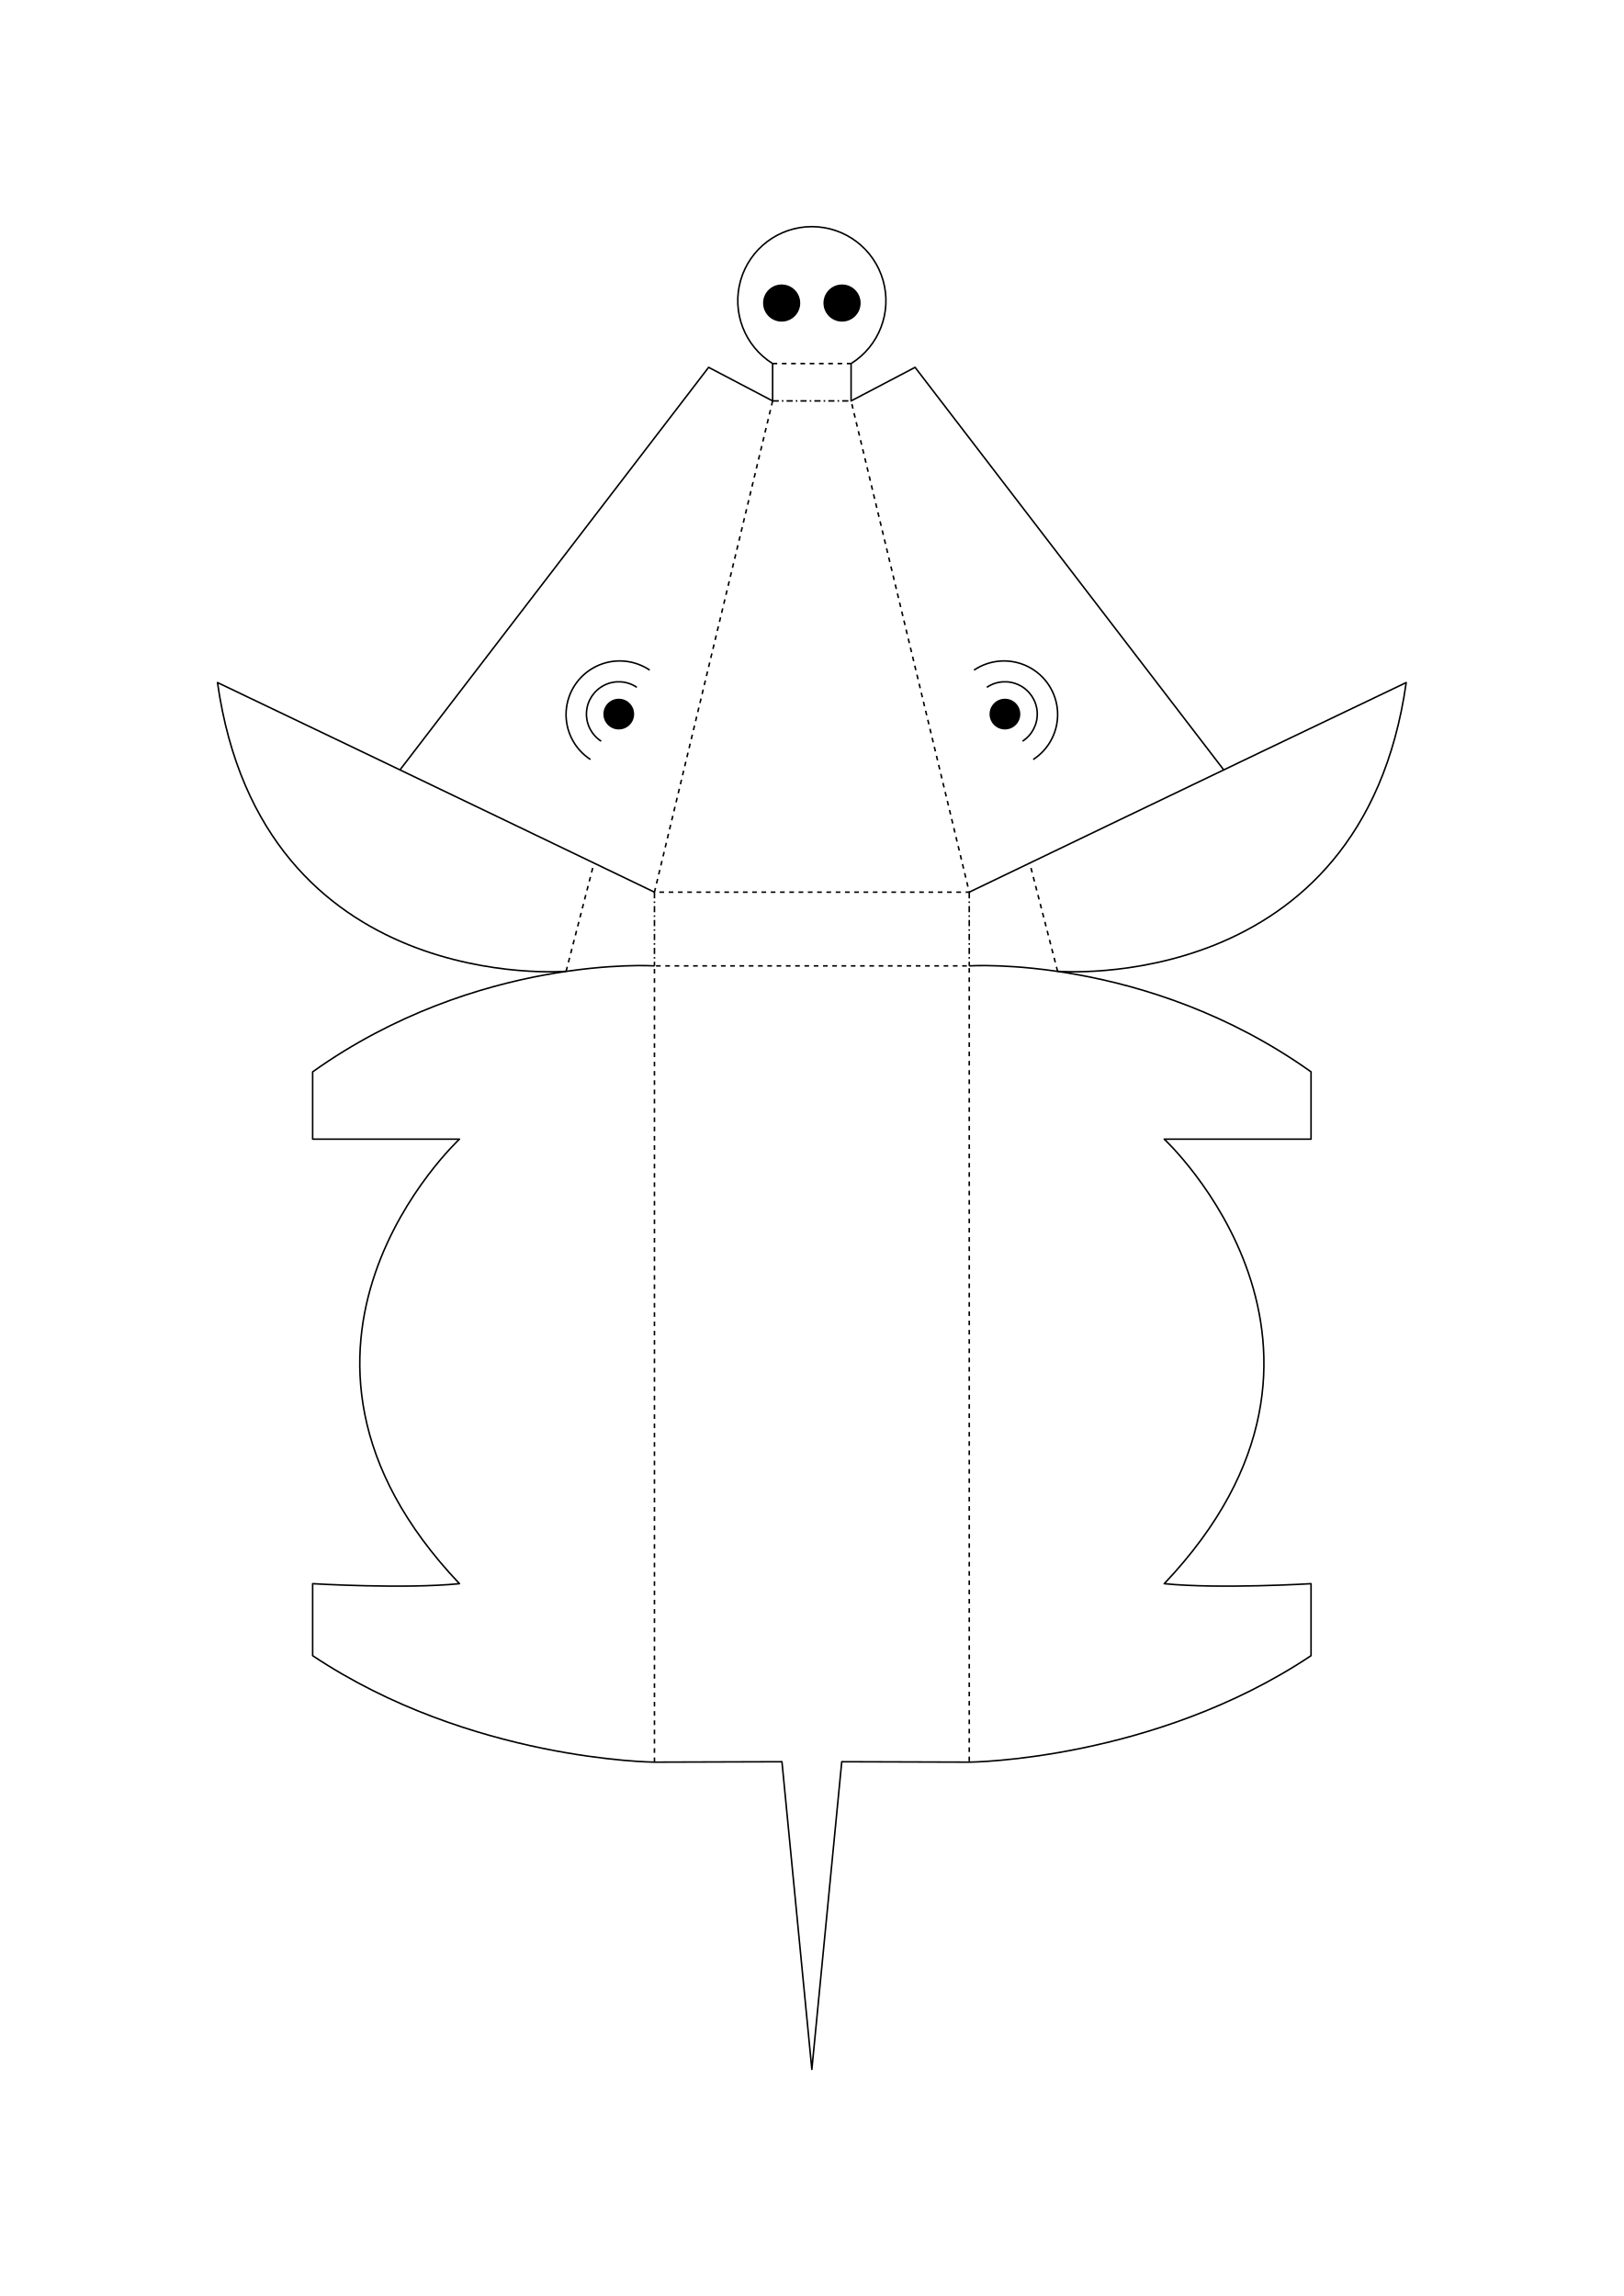
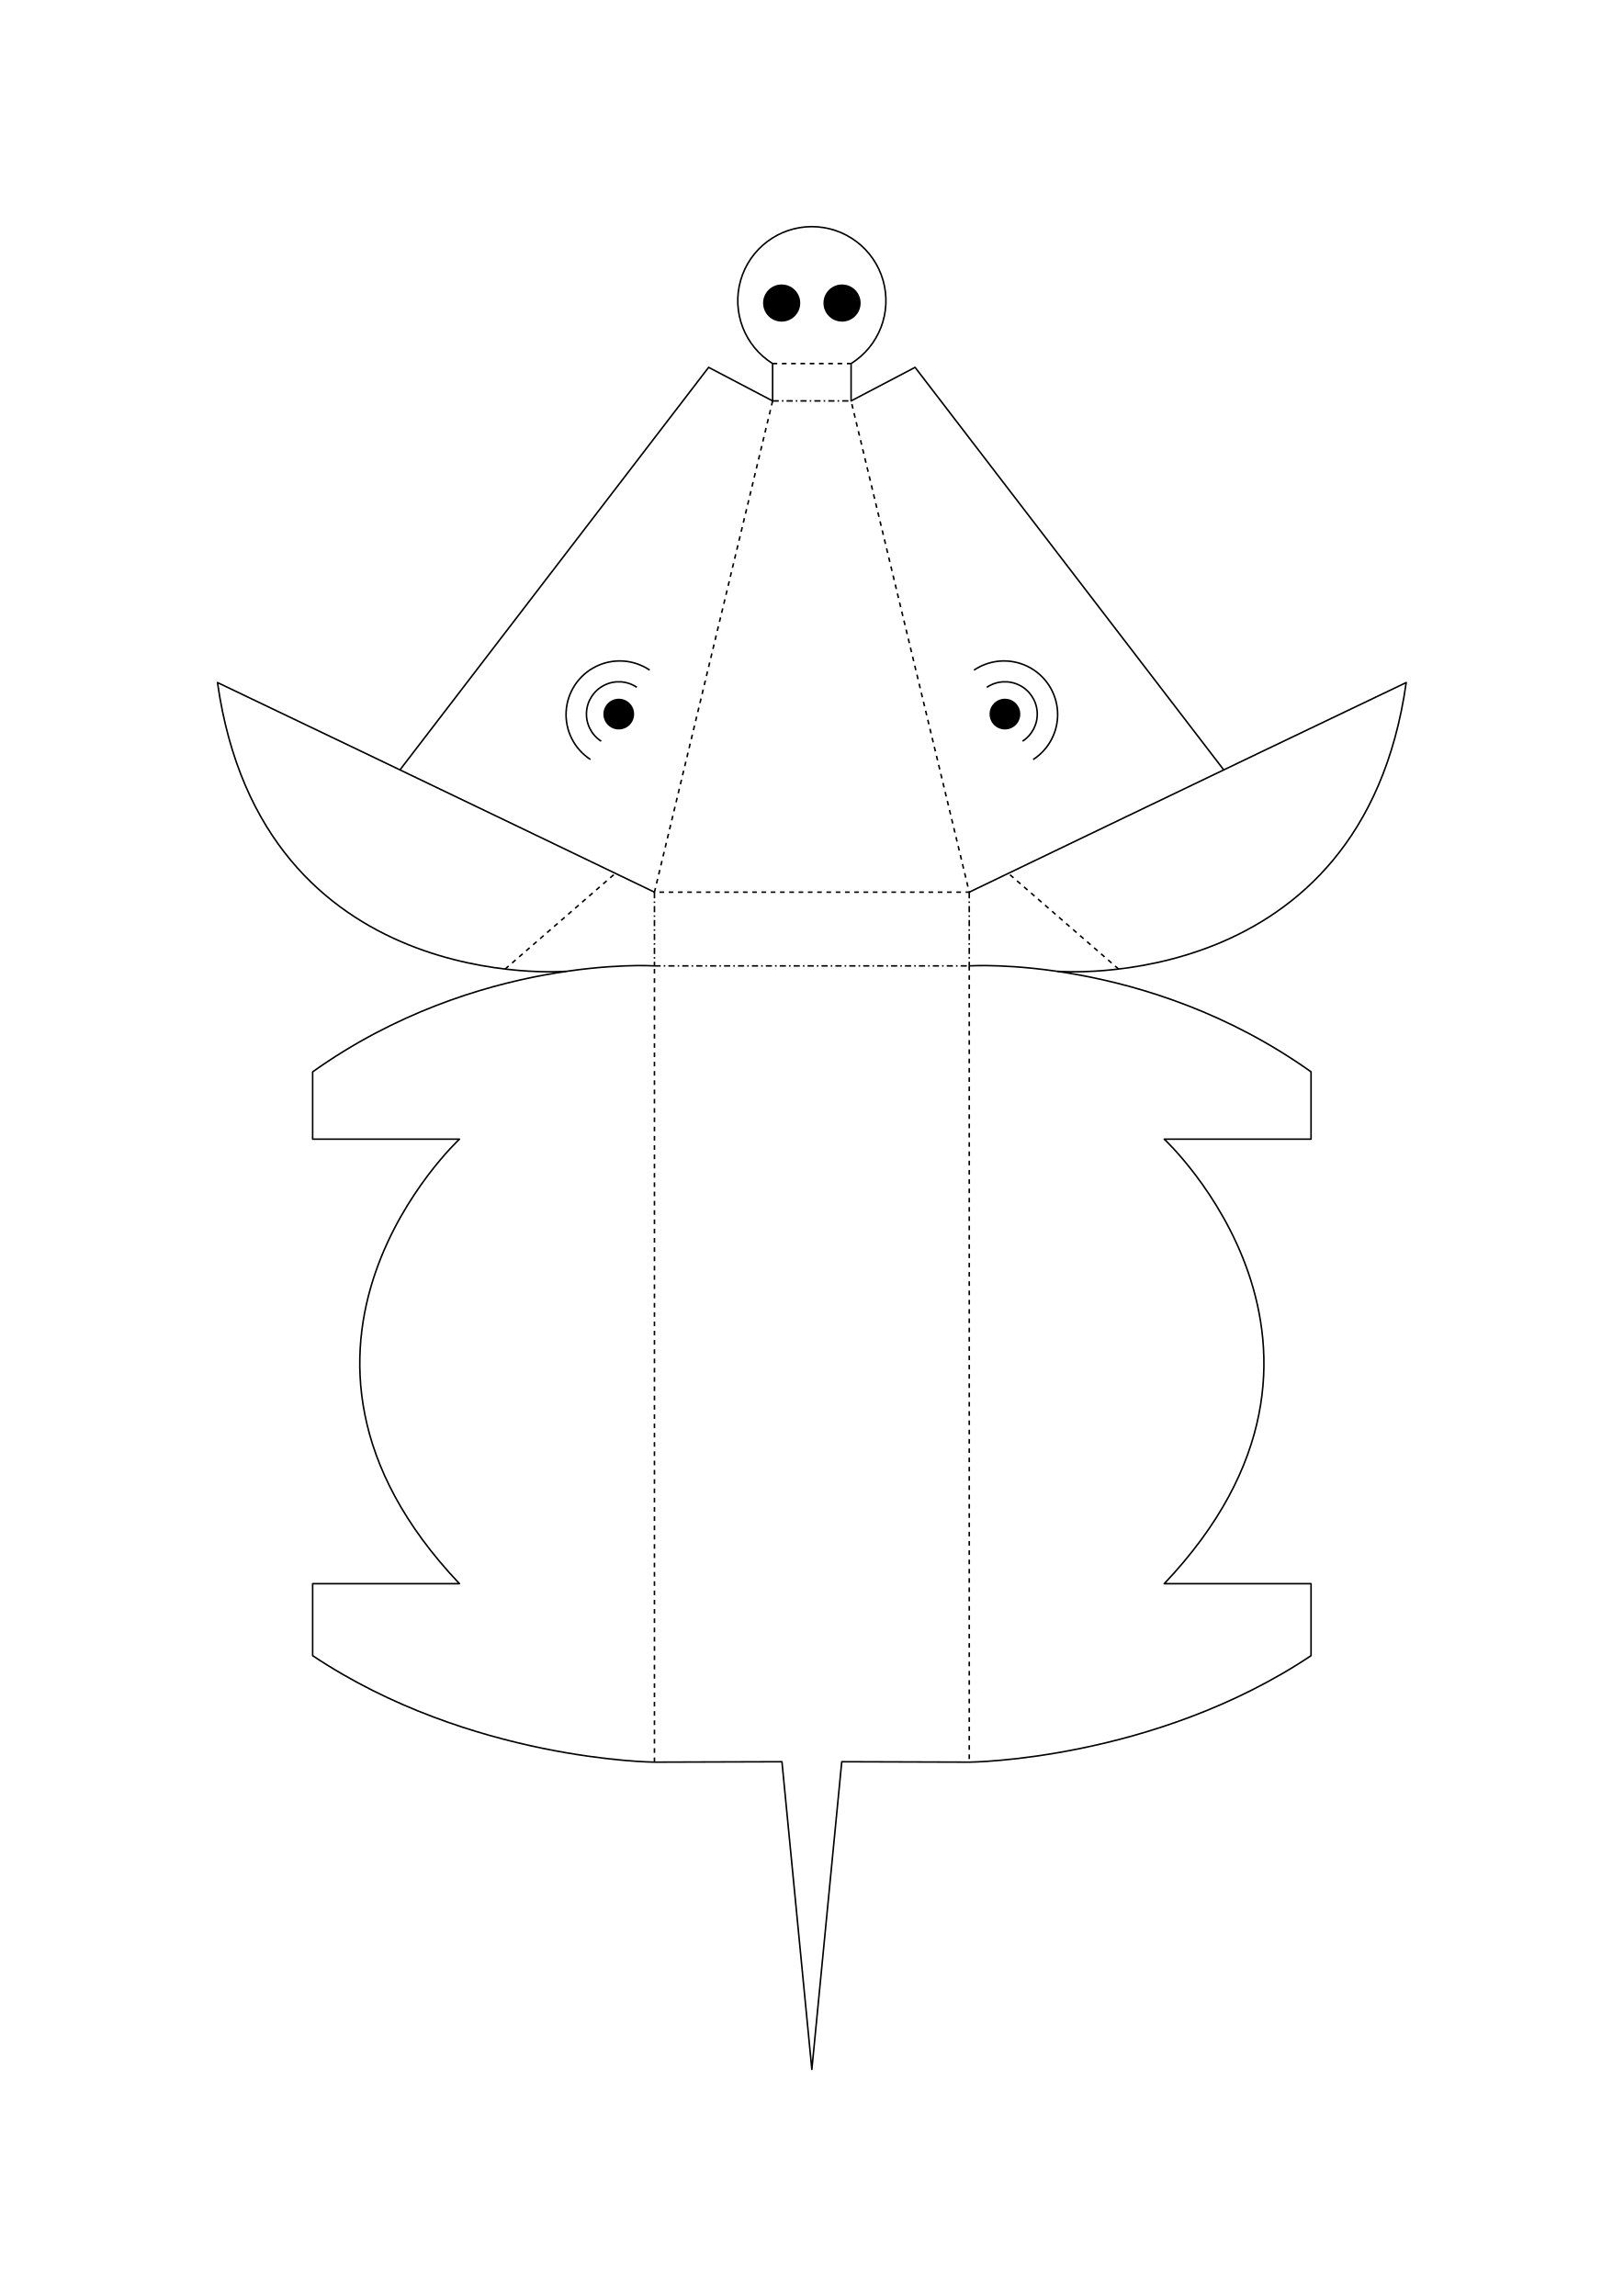
<svg xmlns="http://www.w3.org/2000/svg" width="210mm" height="297mm" viewBox="0 0 210 297" version="1.1" id="svg5" xml:space="preserve">
  <defs id="defs2" />
  <g id="layer1">
    <g id="g1613" transform="translate(0,1.897765)">
      <path style="fill:none;stroke:#000000;stroke-width:0.2;stroke-linejoin:round;stroke-dasharray:none" d="m 125.357,113.506 c 0,0 32.895,-15.839 56.514,-27.111 -5.755,40.646 -45.088,37.35 -45.088,37.35" id="path1143" />
-       <path style="fill:none;stroke:#000000;stroke-width:0.2;stroke-linejoin:round;stroke-dasharray:0.6, 0.6;stroke-dashoffset:0" d="m 136.784,123.745 -3.607,-14.002" id="path1147" />
      <circle style="fill:#000000;fill-opacity:1;stroke:none;stroke-width:0.222;stroke-linejoin:round;stroke-dasharray:0.665, 0.665;stroke-dashoffset:0" id="path1151" cx="129.972" cy="90.474" r="1.988" />
      <path style="fill:none;fill-opacity:1;stroke:#000000;stroke-width:0.2;stroke-linejoin:round;stroke-dasharray:none;stroke-dashoffset:0;stroke-opacity:1" id="path1546" d="m 127.634,87.009 a 4.181,4.18 0 0 1 4.193,-0.281 4.181,4.18 0 0 1 2.32,3.503 4.181,4.18 0 0 1 -1.897,3.748" />
      <path style="fill:none;fill-opacity:1;stroke:#000000;stroke-width:0.2;stroke-linejoin:round;stroke-dasharray:none;stroke-dashoffset:0;stroke-opacity:1" id="path1562" d="m 125.973,84.784 a 6.938,6.935 0 0 1 6.957,-0.466 6.938,6.935 0 0 1 3.848,5.812 6.938,6.935 0 0 1 -3.147,6.219" />
      <circle style="fill:#000000;fill-opacity:1;stroke:none;stroke-width:0.268;stroke-linejoin:round;stroke-dasharray:0.804, 0.804;stroke-dashoffset:0" id="circle1564" cx="108.905" cy="37.303" r="2.403" />
      <path id="path1567" style="fill:none;stroke:#000000;stroke-width:0.2;stroke-linejoin:round" d="m 51.748,97.667 39.901,-52.046 8.276,4.343 v -4.832 c -3.626,-2.266 -5.313,-6.66 -4.134,-10.77 1.179,-4.11 4.937,-6.943 9.209,-6.943 4.272,-1e-6 8.031,2.832 9.209,6.943 1.179,4.11 -0.508,8.504 -4.134,10.77 v 4.832 l 8.276,-4.343 39.901,52.046" />
-       <path style="fill:none;stroke:#000000;stroke-width:0.2;stroke-linejoin:round;stroke-dasharray:none" d="m 84.643,123.045 c 0,0 -22.839,-1.5 -44.206,13.705 v 8.708 h 18.987 c 0,0 -29.007,26.92 0,57.503 -7.165,0.714 -18.987,0 -18.987,0 v 9.312 c 20.374,13.595 44.206,13.771 44.206,13.771 l 16.489,-0.052 3.868,39.794 3.868,-39.794 16.489,0.052 c 0,0 23.832,-0.176 44.206,-13.771 v -9.312 c 0,0 -11.823,0.714 -18.987,0 29.007,-30.584 0,-57.503 0,-57.503 h 18.987 v -8.708 c -21.367,-15.205 -44.206,-13.705 -44.206,-13.705" id="path1569" />
+       <path style="fill:none;stroke:#000000;stroke-width:0.2;stroke-linejoin:round;stroke-dasharray:none" d="m 84.643,123.045 c 0,0 -22.839,-1.5 -44.206,13.705 v 8.708 h 18.987 c 0,0 -29.007,26.92 0,57.503 -7.756,0 -18.987,0 -18.987,0 v 9.312 c 20.374,13.595 44.206,13.771 44.206,13.771 l 16.489,-0.052 3.868,39.794 3.868,-39.794 16.489,0.052 c 0,0 23.832,-0.176 44.206,-13.771 v -9.312 c 0,0 -12.217,4e-5 -18.987,0 29.007,-30.584 0,-57.503 0,-57.503 h 18.987 v -8.708 c -21.367,-15.205 -44.206,-13.705 -44.206,-13.705" id="path1569" />
      <path style="fill:none;stroke:#000000;stroke-width:0.2;stroke-linejoin:round;stroke-dasharray:none" d="m 84.643,113.506 c 0,0 -32.895,-15.839 -56.514,-27.111 5.755,40.646 45.088,37.35 45.088,37.35" id="path1571" />
-       <path style="fill:none;stroke:#000000;stroke-width:0.2;stroke-linejoin:round;stroke-dasharray:0.6, 0.6;stroke-dashoffset:0" d="m 73.216,123.745 3.607,-14.002" id="path1573" />
+       <path style="fill:none;stroke:#000000;stroke-width:0.2;stroke-linejoin:round;stroke-dasharray:0.6, 0.6;stroke-dashoffset:0" d="m 65.328,123.456 14.257,-12.384" id="path1573" />
      <circle style="fill:#000000;fill-opacity:1;stroke:none;stroke-width:0.222;stroke-linejoin:round;stroke-dasharray:0.665, 0.665;stroke-dashoffset:0" id="circle1577" cx="-80.028" cy="90.474" r="1.988" transform="scale(-1,1)" />
      <path style="fill:none;fill-opacity:1;stroke:#000000;stroke-width:0.2;stroke-linejoin:round;stroke-dasharray:none;stroke-dashoffset:0;stroke-opacity:1" id="path1579" d="m -82.366,87.009 a 4.181,4.18 0 0 1 4.193,-0.281 4.181,4.18 0 0 1 2.319,3.503 4.181,4.18 0 0 1 -1.897,3.748" transform="scale(-1,1)" />
      <path style="fill:none;fill-opacity:1;stroke:#000000;stroke-width:0.2;stroke-linejoin:round;stroke-dasharray:none;stroke-dashoffset:0;stroke-opacity:1" id="path1581" d="m -84.027,84.784 a 6.938,6.935 0 0 1 6.957,-0.466 6.938,6.935 0 0 1 3.848,5.812 6.938,6.935 0 0 1 -3.147,6.219" transform="scale(-1,1)" />
      <circle style="fill:#000000;fill-opacity:1;stroke:none;stroke-width:0.268;stroke-linejoin:round;stroke-dasharray:0.804, 0.804;stroke-dashoffset:0" id="circle1583" cx="-101.095" cy="37.303" r="2.403" transform="scale(-1,1)" />
      <path style="fill:none;fill-opacity:1;stroke:#000000;stroke-width:0.2;stroke-linejoin:round;stroke-dasharray:0.8,0.4,0.2,0.4;stroke-dashoffset:0;stroke-opacity:1" d="M 99.925,49.963 H 110.075" id="path1585" />
      <path style="fill:none;fill-opacity:1;stroke:#000000;stroke-width:0.2;stroke-linejoin:round;stroke-dasharray:0.6, 0.6;stroke-dashoffset:0;stroke-opacity:1" d="M 99.925,45.131 H 110.075" id="path1587" />
      <path style="fill:none;stroke:#000000;stroke-width:0.2;stroke-linecap:butt;stroke-linejoin:miter;stroke-opacity:1;stroke-dasharray:0.8,0.4,0.2,0.4;stroke-dashoffset:0" d="m 84.643,113.506 v 9.539" id="path1021" />
      <path style="fill:none;stroke:#000000;stroke-width:0.2;stroke-linecap:butt;stroke-linejoin:miter;stroke-opacity:1;stroke-dasharray:0.8,0.4,0.2,0.4;stroke-dashoffset:0" d="m 125.357,113.506 v 9.539" id="path1023" />
      <path style="fill:none;stroke:#000000;stroke-width:0.2;stroke-linecap:butt;stroke-linejoin:miter;stroke-dasharray:0.6, 0.6;stroke-dashoffset:0;stroke-opacity:1" d="M 99.925,49.963 84.643,113.506 H 125.357 L 110.075,49.963" id="path1025" />
-       <path style="fill:none;stroke:#000000;stroke-width:0.2;stroke-linecap:butt;stroke-linejoin:miter;stroke-opacity:1;stroke-dasharray:0.6,0.6;stroke-dashoffset:0" d="M 84.643,226.044 V 123.045 l 40.714,4e-5 v 102.999" id="path1027" />
+       <path style="fill:none;stroke:#000000;stroke-width:0.2;stroke-linecap:butt;stroke-linejoin:miter;stroke-dasharray:0.6, 0.6;stroke-dashoffset:0;stroke-opacity:1" d="M 125.357,123.045 V 226.044" id="path408" />
+       <path style="fill:none;stroke:#000000;stroke-width:0.2;stroke-linecap:butt;stroke-linejoin:miter;stroke-dasharray:0.8,0.4,0.2,0.4;stroke-dashoffset:0;stroke-opacity:1" d="m 84.643,123.045 40.714,4e-5" id="path406" />
+       <path style="fill:none;stroke:#000000;stroke-width:0.2;stroke-linecap:butt;stroke-linejoin:miter;stroke-dasharray:0.6, 0.6;stroke-dashoffset:0;stroke-opacity:1" d="M 84.643,226.044 V 123.045" id="path1027" />
+       <path style="fill:none;stroke:#000000;stroke-width:0.2;stroke-linejoin:round;stroke-dasharray:0.6, 0.6;stroke-dashoffset:0" d="m 144.672,123.456 -14.257,-12.384" id="path964" />
    </g>
  </g>
</svg>
